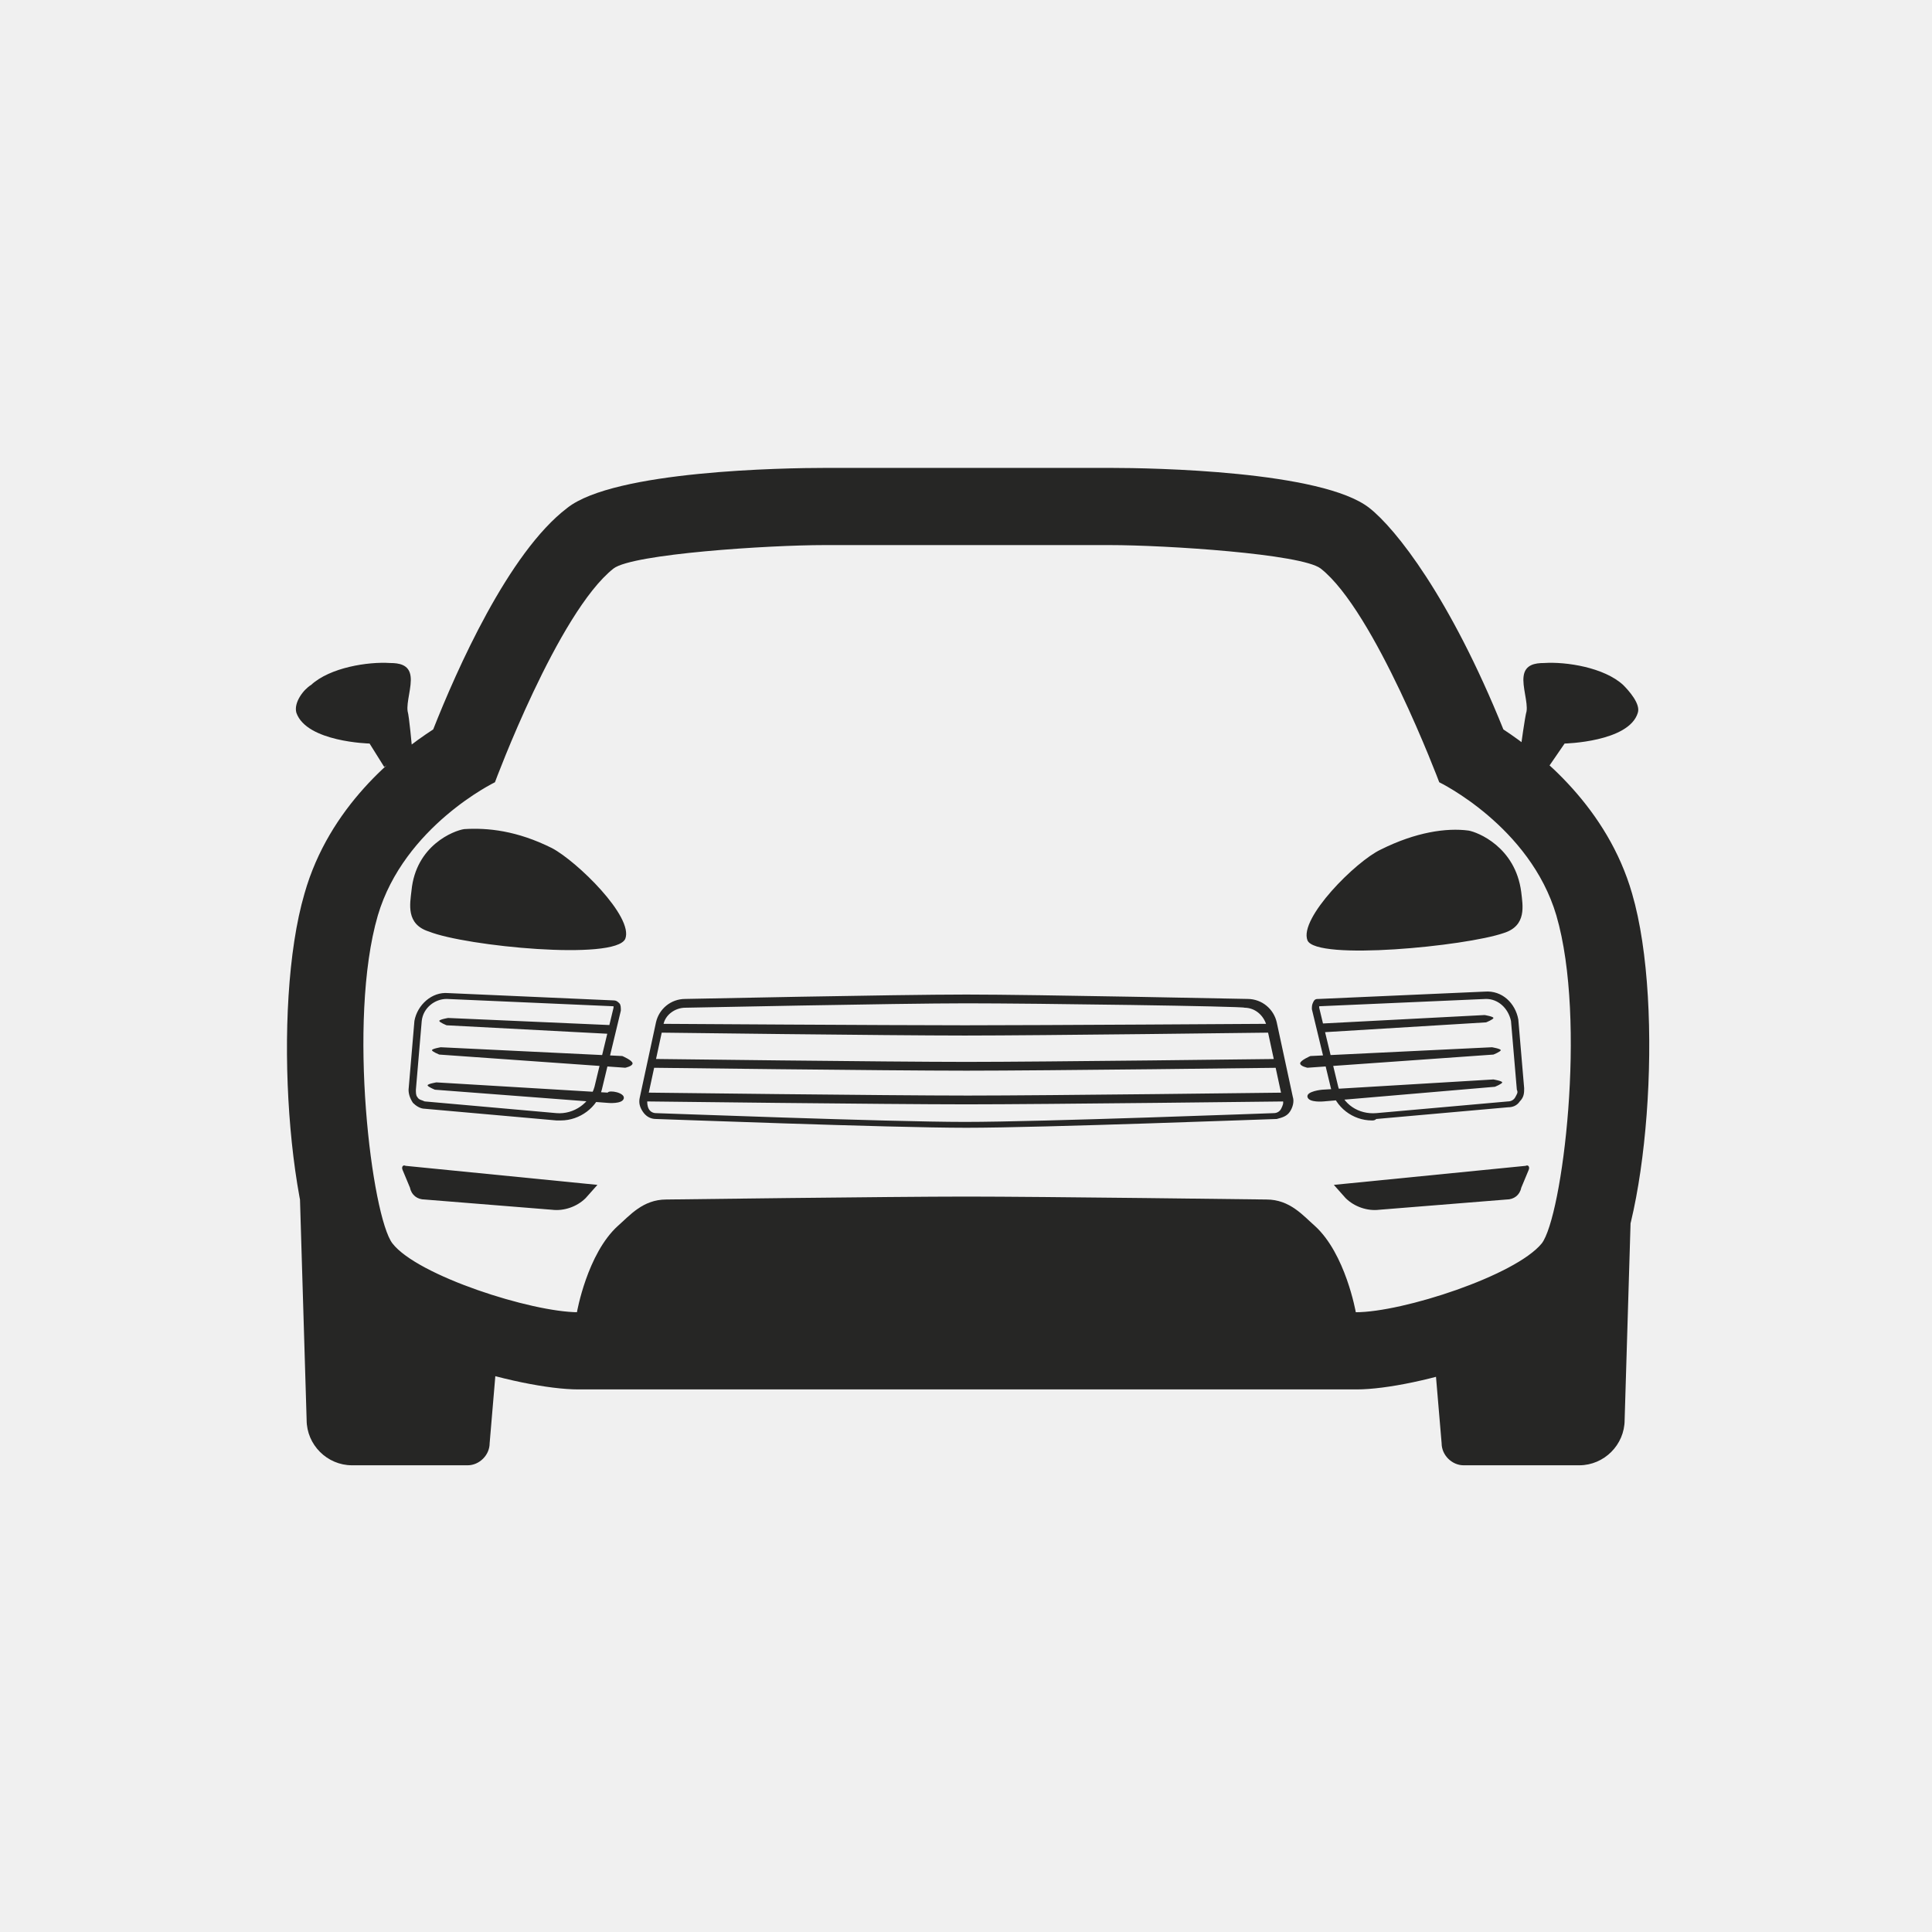
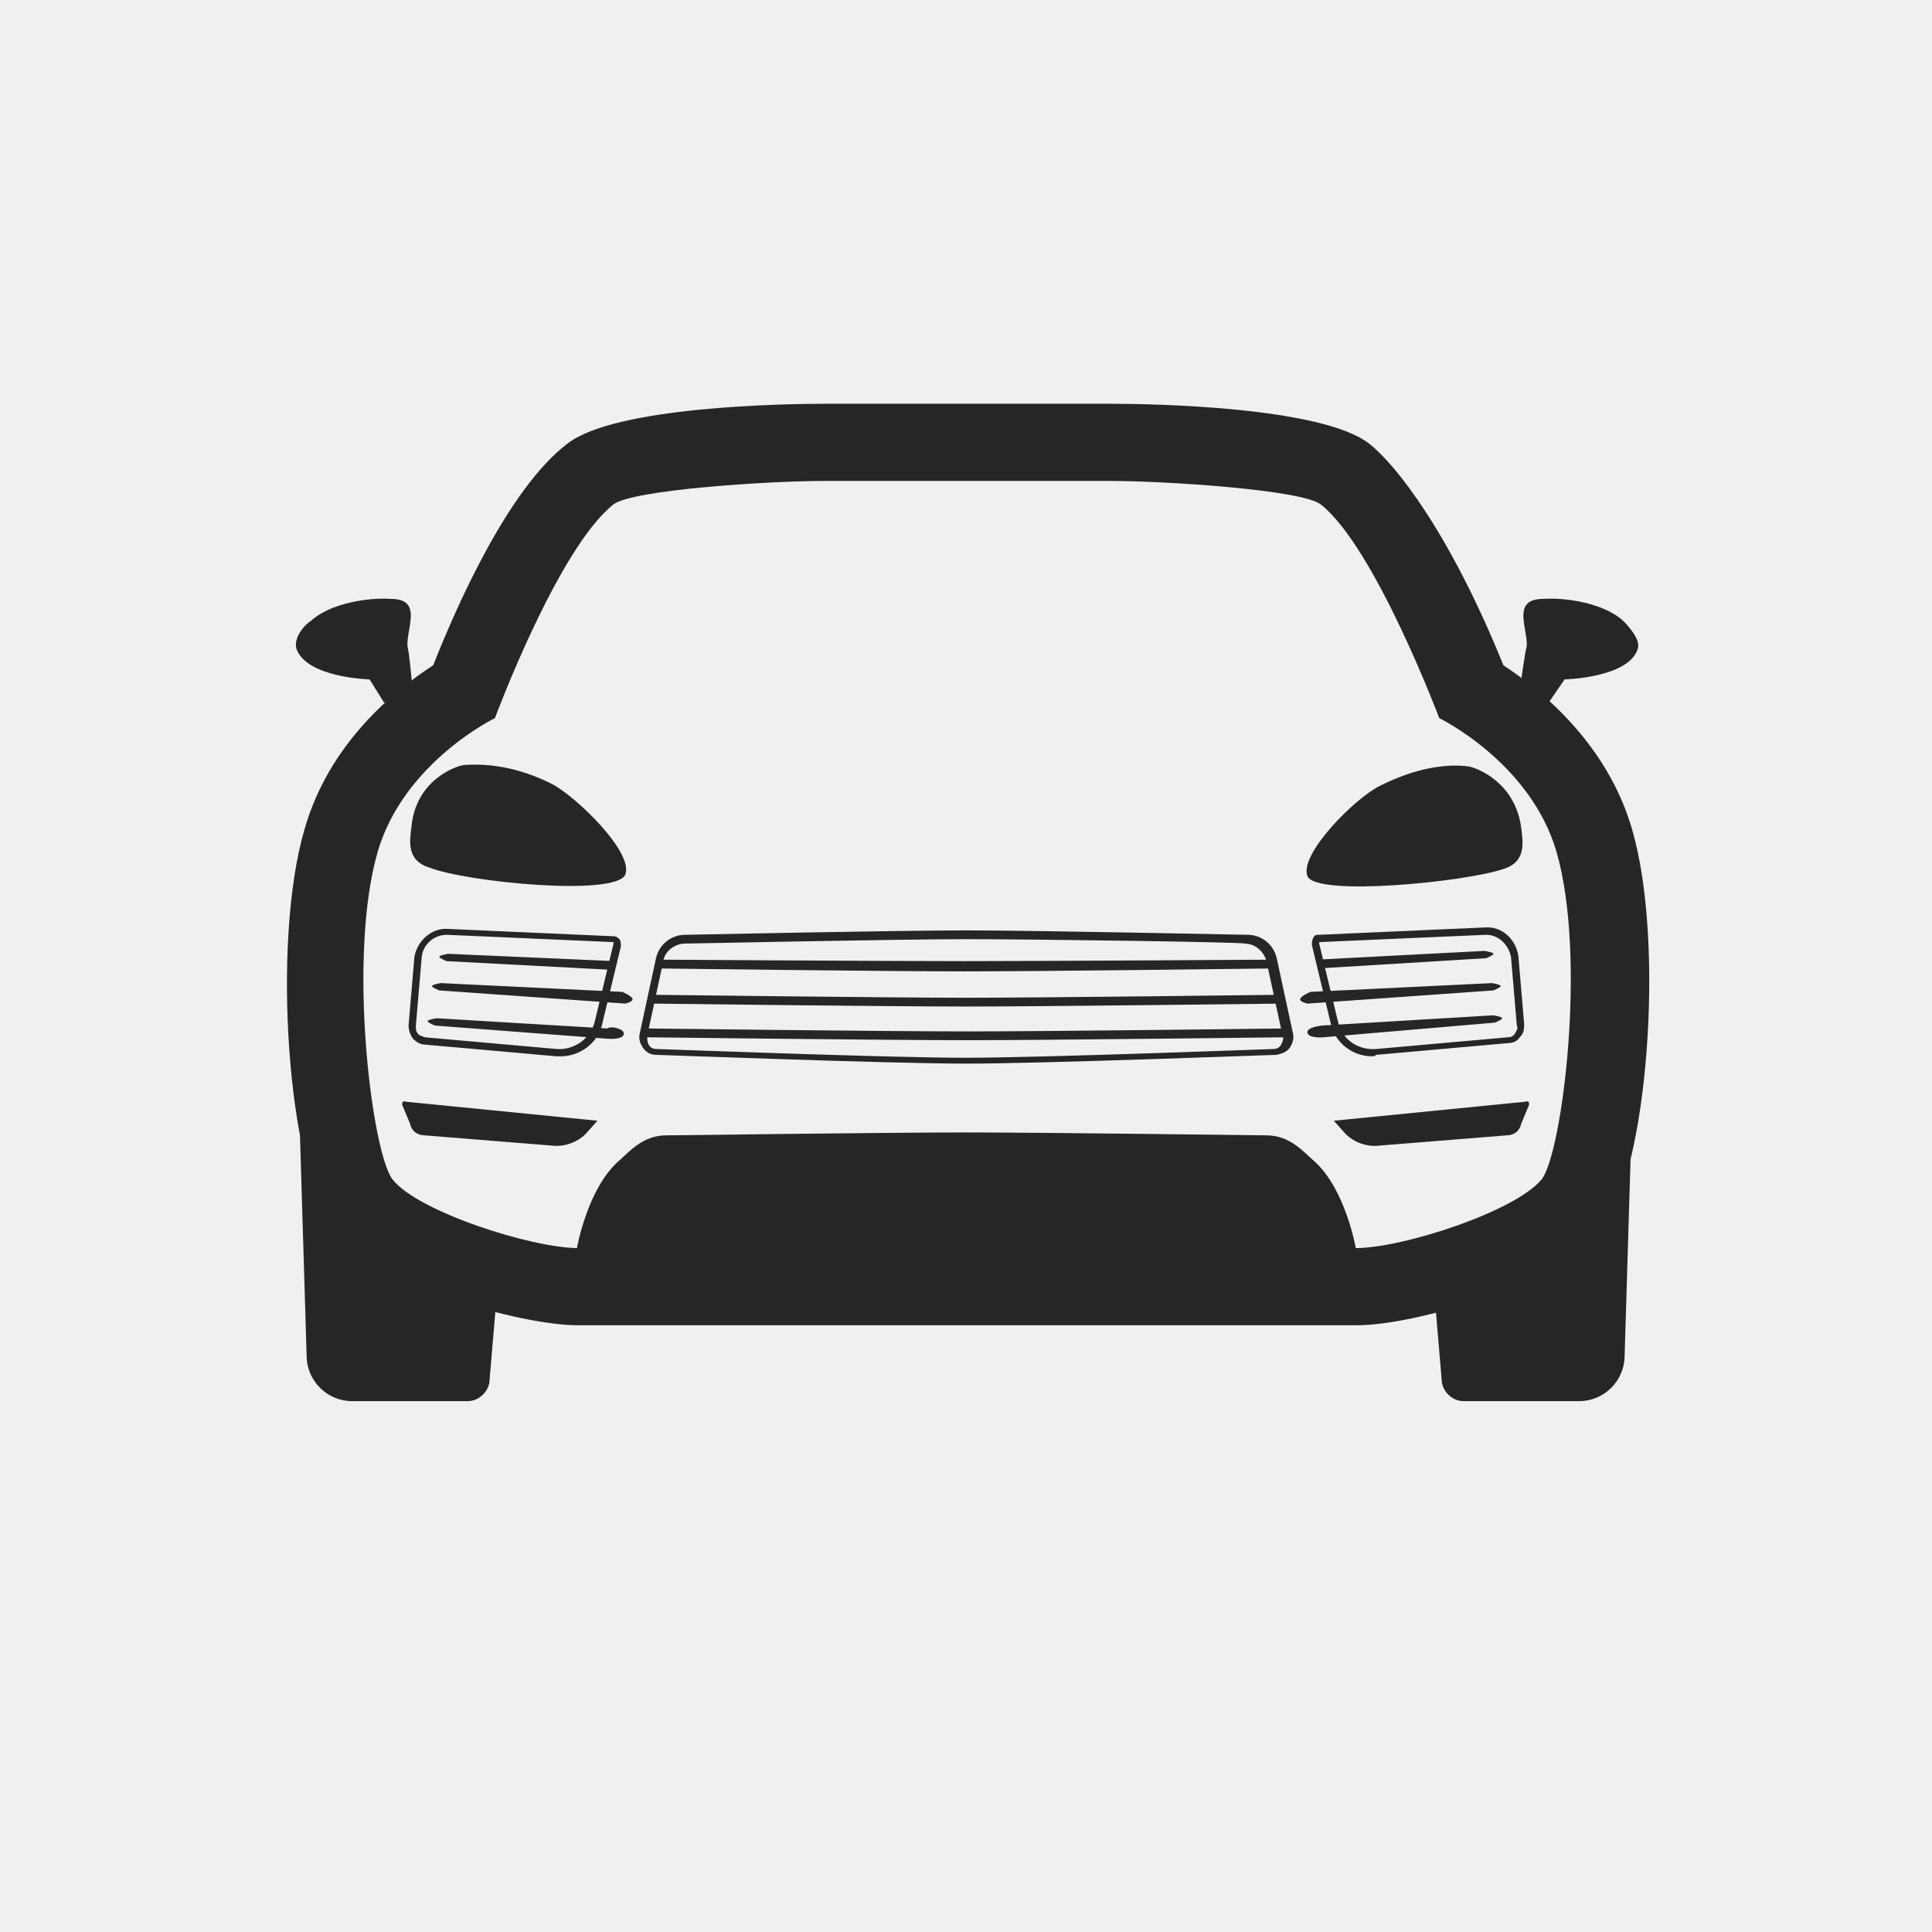
<svg xmlns="http://www.w3.org/2000/svg" width="1024" height="1024" viewBox="0 0 1024 1024" fill="none">
-   <g clip-path="url(#clip0_315_16976)">
-     <path d="M205.198 703.691C226.925 709.122 263.396 719.21 263.396 719.21L259.516 764.993C259.516 771.2 254.084 776.632 247.876 776.632H186.575C173.383 776.632 162.52 765.768 162.52 752.577L158.64 623.766C158.64 623.766 175.711 681.963 183.471 689.724C188.903 695.931 198.214 701.363 205.198 703.691ZM840.138 689.724C847.898 681.188 864.969 623.766 864.969 623.766L861.089 752.577C861.089 765.768 850.226 776.632 837.035 776.632H775.733C769.524 776.632 764.093 771.2 764.093 764.993L760.214 719.21C760.214 719.21 796.683 709.122 818.411 703.691C826.17 701.363 834.707 695.931 840.138 689.724ZM718.601 695.514H305.785C305.785 695.514 311.216 664.476 327.512 649.733C333.719 644.301 340.703 635.765 353.119 635.765C353.119 635.765 472.618 634.212 512.193 634.212C551.767 634.212 671.267 635.765 671.267 635.765C683.682 635.765 690.666 644.301 696.873 649.733C713.169 664.476 718.601 695.514 718.601 695.514ZM306.56 736.42C275.876 736.42 200.116 715.752 175.922 684.222C152.787 654.528 143.686 534.044 161.392 473.59C174.442 427.596 209.784 399.45 229.605 386.613C241.949 355.366 269.391 293.004 300.639 269.231C325.61 249.411 415.838 248 437.558 248C475.58 248 550.849 248 588.873 248C610.592 248 700.82 249.552 725.79 269.231C739.763 280.169 768.615 316.652 796.825 386.613C816.646 399.592 851.989 428.231 865.038 473.59C882.745 534.185 873.009 655.162 849.733 684.222C824.763 715.117 749.919 736.42 719.094 736.42C615.396 736.42 409.765 736.42 306.56 736.42ZM718.601 695.514C743.432 695.514 803.182 676.115 817.148 659.043C828.013 645.077 841.204 541.096 824.908 485.227C810.941 437.893 762.831 414.613 762.831 414.613C762.831 414.613 728.688 323.825 699.977 301.322C689.889 293.562 617.724 288.906 588.237 288.906C568.839 288.906 456.322 288.906 436.923 288.906C407.437 288.906 335.272 293.562 325.184 301.322C295.697 324.601 262.33 414.613 262.33 414.613C262.33 414.613 214.22 437.893 200.253 485.227C183.957 541.096 197.149 645.077 208.012 659.043C221.204 676.115 281.729 695.514 306.56 695.514C347.687 695.514 676.698 695.514 718.601 695.514ZM218.39 396.419L203.646 406.507L195.886 394.091C195.886 394.091 162.52 393.315 157.088 377.795C155.536 372.364 160.968 365.38 164.848 363.052C174.935 353.74 195.11 350.636 206.75 351.412C211.406 351.412 216.838 352.189 217.614 358.396C218.39 363.827 215.286 372.364 216.062 377.02C216.838 379.348 218.39 396.419 218.39 396.419ZM820.739 406.507L805.995 396.419C805.995 396.419 808.323 379.348 809.099 377.02C809.876 372.364 806.771 363.827 807.548 358.396C808.323 352.189 813.755 351.412 818.411 351.412C830.051 350.636 850.226 353.74 860.313 363.052C863.417 366.155 869.625 373.139 868.073 377.795C863.417 393.315 829.275 394.091 829.275 394.091L820.739 406.507ZM673.595 547.305C673.595 547.305 551.767 548.856 511.416 548.856C471.066 548.856 349.239 547.305 349.239 547.305L350.791 542.649C350.791 542.649 471.066 543.424 511.416 543.424C551.767 543.424 672.042 542.649 672.042 542.649L673.595 547.305ZM677.474 561.272L679.026 565.927C679.026 565.927 554.095 567.48 512.193 567.48C470.29 567.48 345.359 565.927 345.359 565.927L346.911 561.272C346.911 561.272 471.066 562.824 512.193 562.824C553.319 562.824 677.474 561.272 677.474 561.272ZM680.577 579.119L682.13 583.775C682.13 583.775 554.095 585.327 512.193 585.327C470.29 585.327 342.255 583.775 342.255 583.775L343.807 579.119C343.807 579.119 470.29 580.671 512.968 580.671C555.647 580.671 680.577 579.119 680.577 579.119ZM512.193 597.743C471.843 597.743 349.239 593.087 347.687 593.087C344.583 593.087 342.255 591.534 340.703 589.206C339.151 586.878 338.375 584.55 339.151 581.447L347.687 541.872C349.239 534.889 355.447 529.457 363.206 529.457C363.982 529.457 474.946 527.129 512.193 527.129C549.439 527.129 659.627 529.457 661.179 529.457C668.939 529.457 675.146 534.889 676.698 541.872L685.233 581.447C686.01 583.775 685.233 586.878 683.682 589.206C682.13 591.534 679.802 592.311 676.698 593.087C675.146 593.087 552.543 597.743 512.193 597.743ZM512.193 531.785C475.722 531.785 364.758 534.113 363.206 534.113C357.775 534.113 352.342 537.993 351.567 543.424L343.031 582.999C343.031 584.55 343.031 586.103 343.807 587.655C344.583 589.206 346.135 589.983 347.687 589.983C349.239 589.983 471.066 594.639 511.416 594.639C551.767 594.639 674.37 589.983 675.146 589.983C676.698 589.983 678.251 589.206 679.026 587.655C679.802 586.103 680.577 584.55 679.802 582.999L671.267 543.424C669.714 537.993 665.058 534.113 659.627 534.113C659.627 533.337 548.663 531.785 512.193 531.785ZM297.248 593.862C296.473 593.862 295.697 593.862 294.92 593.862L225.084 587.655C222.756 587.655 220.428 586.103 218.876 584.55C217.324 582.223 216.548 579.895 216.548 577.567L219.652 541.096C221.204 532.561 228.964 525.577 237.499 526.353L325.184 530.233C326.735 530.233 327.512 531.009 328.288 531.785C329.063 532.561 329.063 534.112 329.063 535.665L318.976 577.567C316.648 586.878 307.336 593.862 297.248 593.862ZM236.723 529.457C230.515 529.457 224.308 534.113 223.532 541.096L220.428 577.567C220.428 579.119 220.428 580.671 221.204 581.447C221.98 582.999 223.532 582.999 225.084 583.775L294.92 589.983C304.232 590.759 312.769 584.55 315.097 576.015L325.184 534.113V531.785V533.337L236.723 529.457ZM727.136 593.862C717.048 593.862 707.736 586.878 705.408 576.791L695.321 534.889C695.321 533.337 695.321 532.561 696.098 531.009C696.873 529.457 697.649 529.457 699.201 529.457L786.886 525.577C796.198 524.801 803.182 531.785 804.733 540.321L807.838 576.791C807.838 579.119 807.838 581.447 805.51 583.775C803.957 586.103 801.629 586.878 799.301 586.878L729.464 593.087C728.688 593.862 727.912 593.862 727.136 593.862ZM787.662 529.457C786.886 529.457 786.886 529.457 787.662 529.457L699.201 533.337V534.113L709.289 576.015C711.617 585.327 720.152 590.759 729.464 589.983L799.301 583.775C800.854 583.775 802.405 582.999 803.182 581.447C803.957 579.895 804.733 579.119 803.957 577.567L800.854 541.096C799.301 534.113 793.87 529.457 787.662 529.457ZM331.391 565.927L232.843 558.944C232.843 558.944 228.964 557.392 228.964 556.616C228.964 555.84 233.619 555.064 233.619 555.064L329.839 559.719C329.839 559.719 335.272 562.047 335.272 563.6C335.272 565.152 331.391 565.927 331.391 565.927ZM330.616 582.223C329.839 585.327 322.079 584.55 322.079 584.55L230.515 577.567C230.515 577.567 226.636 576.015 226.636 575.239C226.636 574.463 231.291 573.687 231.291 573.687L322.079 579.119C322.856 577.567 331.391 579.119 330.616 582.223ZM325.96 543.424L325.184 548.08L236.723 543.424C236.723 543.424 232.843 541.872 232.843 541.096C232.843 540.321 237.499 539.544 237.499 539.544L325.96 543.424ZM689.114 563.6C689.114 562.047 694.545 559.719 694.545 559.719L790.766 555.064C790.766 555.064 795.422 555.84 795.422 556.616C795.422 557.392 791.542 558.944 791.542 558.944L692.993 565.927C692.993 565.927 689.114 565.152 689.114 563.6ZM701.529 583.775C701.529 583.775 693.77 584.55 692.993 581.447C692.217 578.343 700.754 577.567 700.754 577.567L791.542 572.135C791.542 572.135 796.198 572.911 796.198 573.687C796.198 574.463 792.317 576.015 792.317 576.015L701.529 583.775ZM698.426 547.305L697.649 542.649L786.886 537.993C786.886 537.993 791.542 538.768 791.542 539.544C791.542 540.321 787.662 541.872 787.662 541.872L698.426 547.305Z" fill="#262625" />
-     <path d="M331.39 497.643C336.046 486.003 305.784 456.516 292.592 449.532C273.969 440.22 258.449 438.669 246.034 439.445C240.602 440.22 220.427 447.981 218.099 472.035C217.323 479.019 214.995 489.882 227.411 493.763C246.81 501.522 325.959 509.282 331.39 497.643ZM796.972 494.538C809.388 490.659 807.06 479.795 806.284 472.812C803.181 448.757 783.005 440.997 778.349 440.22C766.709 438.669 750.415 440.997 731.791 450.309C718.6 456.516 688.337 486.779 692.992 498.419C697.648 509.282 776.797 501.522 796.972 494.538ZM316.647 628.006L310.44 634.989C305.784 639.645 298.8 641.973 292.592 641.197L225.083 635.765C221.203 635.765 218.099 633.437 217.323 629.558L213.443 620.246C212.667 618.694 213.443 617.142 214.995 617.918L316.647 628.006C316.647 627.23 316.647 627.23 316.647 628.006ZM706.96 628.006L713.168 634.989C717.823 639.645 724.807 641.973 731.015 641.197L798.525 635.765C802.404 635.765 805.509 633.437 806.284 629.558L810.164 620.246C810.94 618.694 810.164 617.142 808.612 617.918L706.96 628.006C706.96 627.23 706.96 627.23 706.96 628.006Z" fill="#262625" />
+   <g clip-path="url(#clip0_485_12569)">
+     <g clip-path="url(#clip1_485_12569)">
+       <path d="M205.196 669.691C226.923 675.122 263.394 685.21 263.394 685.21L259.514 730.993C259.514 737.2 254.082 742.632 247.874 742.632H186.573C173.381 742.632 162.518 731.768 162.518 718.577L158.638 589.766C158.638 589.766 175.709 647.963 183.469 655.724C188.901 661.931 198.212 667.363 205.196 669.691ZM840.136 655.724C847.896 647.188 864.967 589.766 864.967 589.766L861.087 718.577C861.087 731.768 850.224 742.632 837.033 742.632H775.731C769.522 742.632 764.091 737.2 764.091 730.993L760.212 685.21C760.212 685.21 796.681 675.122 818.409 669.691C826.168 667.363 834.705 661.931 840.136 655.724ZM718.599 661.514H305.783C305.783 661.514 311.214 630.476 327.51 615.733C333.717 610.301 340.701 601.765 353.117 601.765C353.117 601.765 472.616 600.212 512.191 600.212C551.765 600.212 671.265 601.765 671.265 601.765C683.68 601.765 690.664 610.301 696.871 615.733C713.167 630.476 718.599 661.514 718.599 661.514ZM306.558 702.42C275.874 702.42 200.114 681.752 175.92 650.222C152.785 620.528 143.684 500.044 161.39 439.59C174.44 393.596 209.783 365.45 229.603 352.613C241.947 321.366 269.389 259.004 300.638 235.231C325.608 215.411 415.836 214 437.556 214C475.579 214 550.847 214 588.871 214C610.59 214 700.818 215.552 725.788 235.231C739.761 246.169 768.613 282.652 796.823 352.613C816.644 365.592 851.987 394.231 865.036 439.59C882.743 500.185 873.007 621.162 849.731 650.222C824.761 681.117 749.917 702.42 719.092 702.42C615.394 702.42 409.763 702.42 306.558 702.42ZM718.599 661.514C743.43 661.514 803.18 642.115 817.146 625.043C828.011 611.077 841.202 507.096 824.906 451.227C810.939 403.893 762.829 380.613 762.829 380.613C762.829 380.613 728.686 289.825 699.975 267.322C689.887 259.562 617.722 254.906 588.235 254.906C568.837 254.906 456.32 254.906 436.921 254.906C407.435 254.906 335.27 259.562 325.182 267.322C295.695 290.601 262.328 380.613 262.328 380.613C262.328 380.613 214.218 403.893 200.251 451.227C183.955 507.096 197.147 611.077 208.01 625.043C221.202 642.115 281.727 661.514 306.558 661.514C347.685 661.514 676.696 661.514 718.599 661.514ZM218.388 362.419L203.644 372.507L195.884 360.091C195.884 360.091 162.518 359.315 157.086 343.795C155.534 338.364 160.966 331.38 164.846 329.052C174.933 319.74 195.109 316.636 206.748 317.412C211.404 317.412 216.836 318.189 217.612 324.396C218.388 329.827 215.284 338.364 216.06 343.02C216.836 345.348 218.388 362.419 218.388 362.419ZM820.737 372.507L805.993 362.419C805.993 362.419 808.321 345.348 809.097 343.02C809.874 338.364 806.769 329.827 807.546 324.396C808.321 318.189 813.753 317.412 818.409 317.412C830.049 316.636 850.224 319.74 860.311 329.052C863.415 332.155 869.623 339.139 868.071 343.795C863.415 359.315 829.273 360.091 829.273 360.091L820.737 372.507ZM673.593 513.305C673.593 513.305 551.765 514.856 511.414 514.856C471.064 514.856 349.237 513.305 349.237 513.305L350.789 508.649C350.789 508.649 471.064 509.424 511.414 509.424C551.765 509.424 672.04 508.649 672.04 508.649L673.593 513.305ZM677.472 527.272L679.024 531.927C679.024 531.927 554.093 533.48 512.191 533.48C470.288 533.48 345.357 531.927 345.357 531.927L346.909 527.272C346.909 527.272 471.064 528.824 512.191 528.824C553.317 528.824 677.472 527.272 677.472 527.272ZM680.576 545.119L682.128 549.775C682.128 549.775 554.093 551.327 512.191 551.327C470.288 551.327 342.253 549.775 342.253 549.775L343.805 545.119C343.805 545.119 470.288 546.671 512.966 546.671C555.645 546.671 680.576 545.119 680.576 545.119ZM512.191 563.743C471.841 563.743 349.237 559.087 347.685 559.087C344.581 559.087 342.253 557.534 340.701 555.206C339.149 552.878 338.373 550.55 339.149 547.447L347.685 507.872C349.237 500.889 355.445 495.457 363.205 495.457C363.98 495.457 474.944 493.129 512.191 493.129C549.437 493.129 659.625 495.457 661.177 495.457C668.937 495.457 675.144 500.889 676.696 507.872L685.231 547.447C686.008 549.775 685.231 552.878 683.68 555.206C682.128 557.534 679.8 558.311 676.696 559.087C675.144 559.087 552.541 563.743 512.191 563.743ZM512.191 497.785C475.72 497.785 364.756 500.113 363.205 500.113C357.773 500.113 352.34 503.993 351.565 509.424L343.029 548.999C343.029 550.55 343.029 552.103 343.805 553.655C344.581 555.206 346.133 555.983 347.685 555.983C349.237 555.983 471.064 560.639 511.414 560.639C551.765 560.639 674.368 555.983 675.144 555.983C676.696 555.983 678.249 555.206 679.024 553.655C679.8 552.103 680.576 550.55 679.8 548.999L671.265 509.424C669.712 503.993 665.056 500.113 659.625 500.113C659.625 499.337 548.661 497.785 512.191 497.785ZM297.247 559.862C296.471 559.862 295.695 559.862 294.919 559.862L225.082 553.655C222.754 553.655 220.426 552.103 218.874 550.55C217.322 548.223 216.546 545.895 216.546 543.567L219.65 507.096C221.202 498.561 228.962 491.577 237.497 492.353L325.182 496.233C326.734 496.233 327.51 497.009 328.286 497.785C329.062 498.561 329.062 500.112 329.062 501.665L318.974 543.567C316.646 552.878 307.334 559.862 297.247 559.862ZM236.721 495.457C230.513 495.457 224.306 500.113 223.53 507.096L220.426 543.567C220.426 545.119 220.426 546.671 221.202 547.447C221.978 548.999 223.53 548.999 225.082 549.775L294.919 555.983C304.23 556.759 312.767 550.55 315.095 542.015L325.182 500.113V497.785V499.337L236.721 495.457ZM727.134 559.862C717.046 559.862 707.734 552.878 705.406 542.791L695.319 500.889C695.319 499.337 695.319 498.561 696.096 497.009C696.871 495.457 697.647 495.457 699.199 495.457L786.884 491.577C796.196 490.801 803.18 497.785 804.731 506.321L807.836 542.791C807.836 545.119 807.836 547.447 805.508 549.775C803.955 552.103 801.627 552.878 799.299 552.878L729.462 559.087C728.686 559.862 727.91 559.862 727.134 559.862ZM787.66 495.457C786.884 495.457 786.884 495.457 787.66 495.457L699.199 499.337V500.113L709.287 542.015C711.615 551.327 720.15 556.759 729.462 555.983L799.299 549.775C800.852 549.775 802.403 548.999 803.18 547.447C803.955 545.895 804.731 545.119 803.955 543.567L800.852 507.096C799.299 500.113 793.868 495.457 787.66 495.457ZM331.389 531.927L232.841 524.944C232.841 524.944 228.962 523.392 228.962 522.616C228.962 521.84 233.617 521.064 233.617 521.064L329.837 525.719C329.837 525.719 335.27 528.047 335.27 529.6C335.27 531.152 331.389 531.927 331.389 531.927ZM330.614 548.223C329.837 551.327 322.078 550.55 322.078 550.55L230.513 543.567C230.513 543.567 226.634 542.015 226.634 541.239C226.634 540.463 231.289 539.687 231.289 539.687L322.078 545.119C322.854 543.567 331.389 545.119 330.614 548.223ZM325.958 509.424L325.182 514.08L236.721 509.424C236.721 509.424 232.841 507.872 232.841 507.096C232.841 506.321 237.497 505.544 237.497 505.544L325.958 509.424ZM689.112 529.6C689.112 528.047 694.543 525.719 694.543 525.719L790.764 521.064C790.764 521.064 795.42 521.84 795.42 522.616C795.42 523.392 791.54 524.944 791.54 524.944L692.991 531.927C692.991 531.927 689.112 531.152 689.112 529.6ZM701.527 549.775C701.527 549.775 693.768 550.55 692.991 547.447C692.215 544.343 700.752 543.567 700.752 543.567L791.54 538.135C791.54 538.135 796.196 538.911 796.196 539.687C796.196 540.463 792.315 542.015 792.315 542.015L701.527 549.775ZM698.424 513.305L697.647 508.649L786.884 503.993C786.884 503.993 791.54 504.768 791.54 505.544C791.54 506.321 787.66 507.872 787.66 507.872L698.424 513.305Z" fill="#262625" />
+       <path d="M331.389 463.643C336.044 452.003 305.782 422.516 292.59 415.532C273.967 406.22 258.447 404.669 246.032 405.445C240.6 406.22 220.425 413.981 218.097 438.035C217.321 445.019 214.993 455.882 227.409 459.763C246.808 467.522 325.957 475.282 331.389 463.643ZM796.97 460.538C809.386 456.659 807.058 445.795 806.282 438.812C803.179 414.757 783.003 406.997 778.347 406.22C766.708 404.669 750.413 406.997 731.789 416.309C718.598 422.516 688.335 452.779 692.99 464.419C697.646 475.282 776.795 467.522 796.97 460.538ZM316.645 594.006L310.438 600.989C305.782 605.645 298.798 607.973 292.59 607.197L225.081 601.765C221.201 601.765 218.097 599.437 217.321 595.558L213.441 586.246C212.665 584.694 213.441 583.142 214.993 583.918L316.645 594.006C316.645 593.23 316.645 593.23 316.645 594.006ZM706.958 594.006L713.166 600.989C717.821 605.645 724.805 607.973 731.013 607.197L798.523 601.765C802.402 601.765 805.507 599.437 806.282 595.558L810.162 586.246C810.938 584.694 810.162 583.142 808.61 583.918L706.958 594.006C706.958 593.23 706.958 593.23 706.958 594.006Z" fill="#262625" />
+     </g>
  </g>
  <defs>
-     <clipPath id="clip0_315_16976">
+     <clipPath id="clip0_485_12569">
      <rect width="1024" height="1024" fill="white" />
+     </clipPath>
+     <clipPath id="clip1_485_12569">
+       <rect width="1024" height="1024" fill="white" transform="translate(0 -34)" />
    </clipPath>
  </defs>
</svg>
